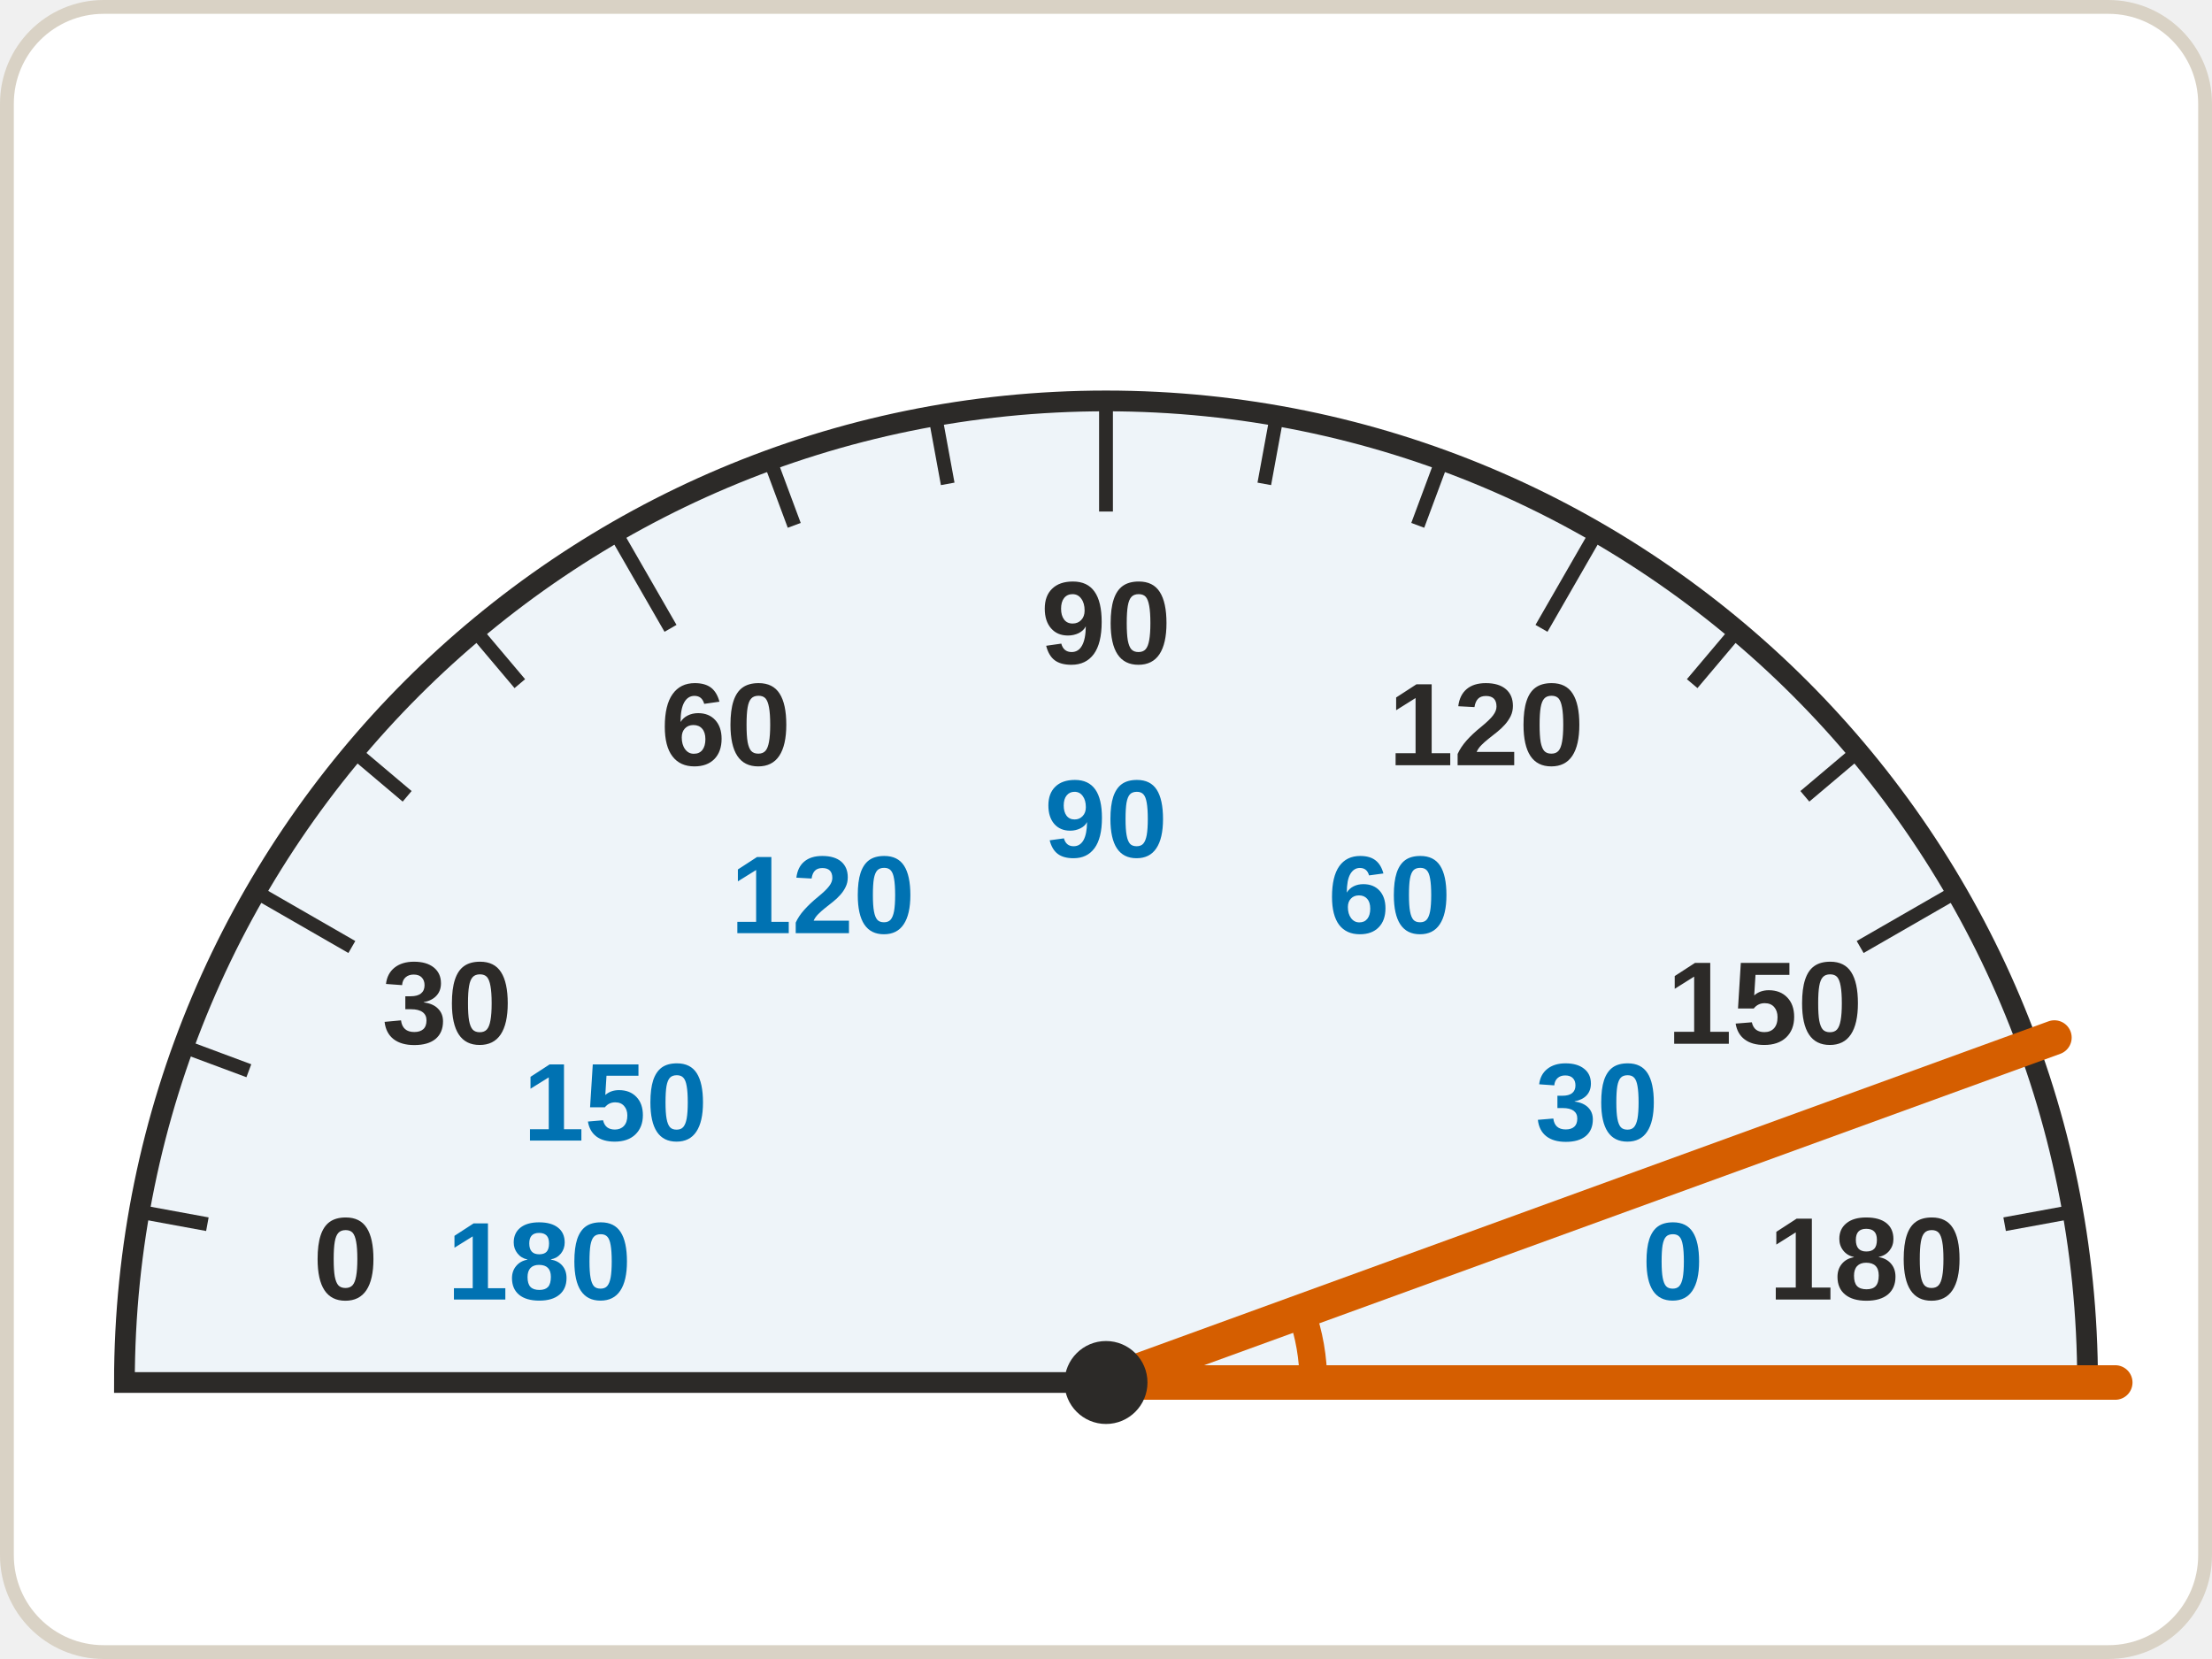
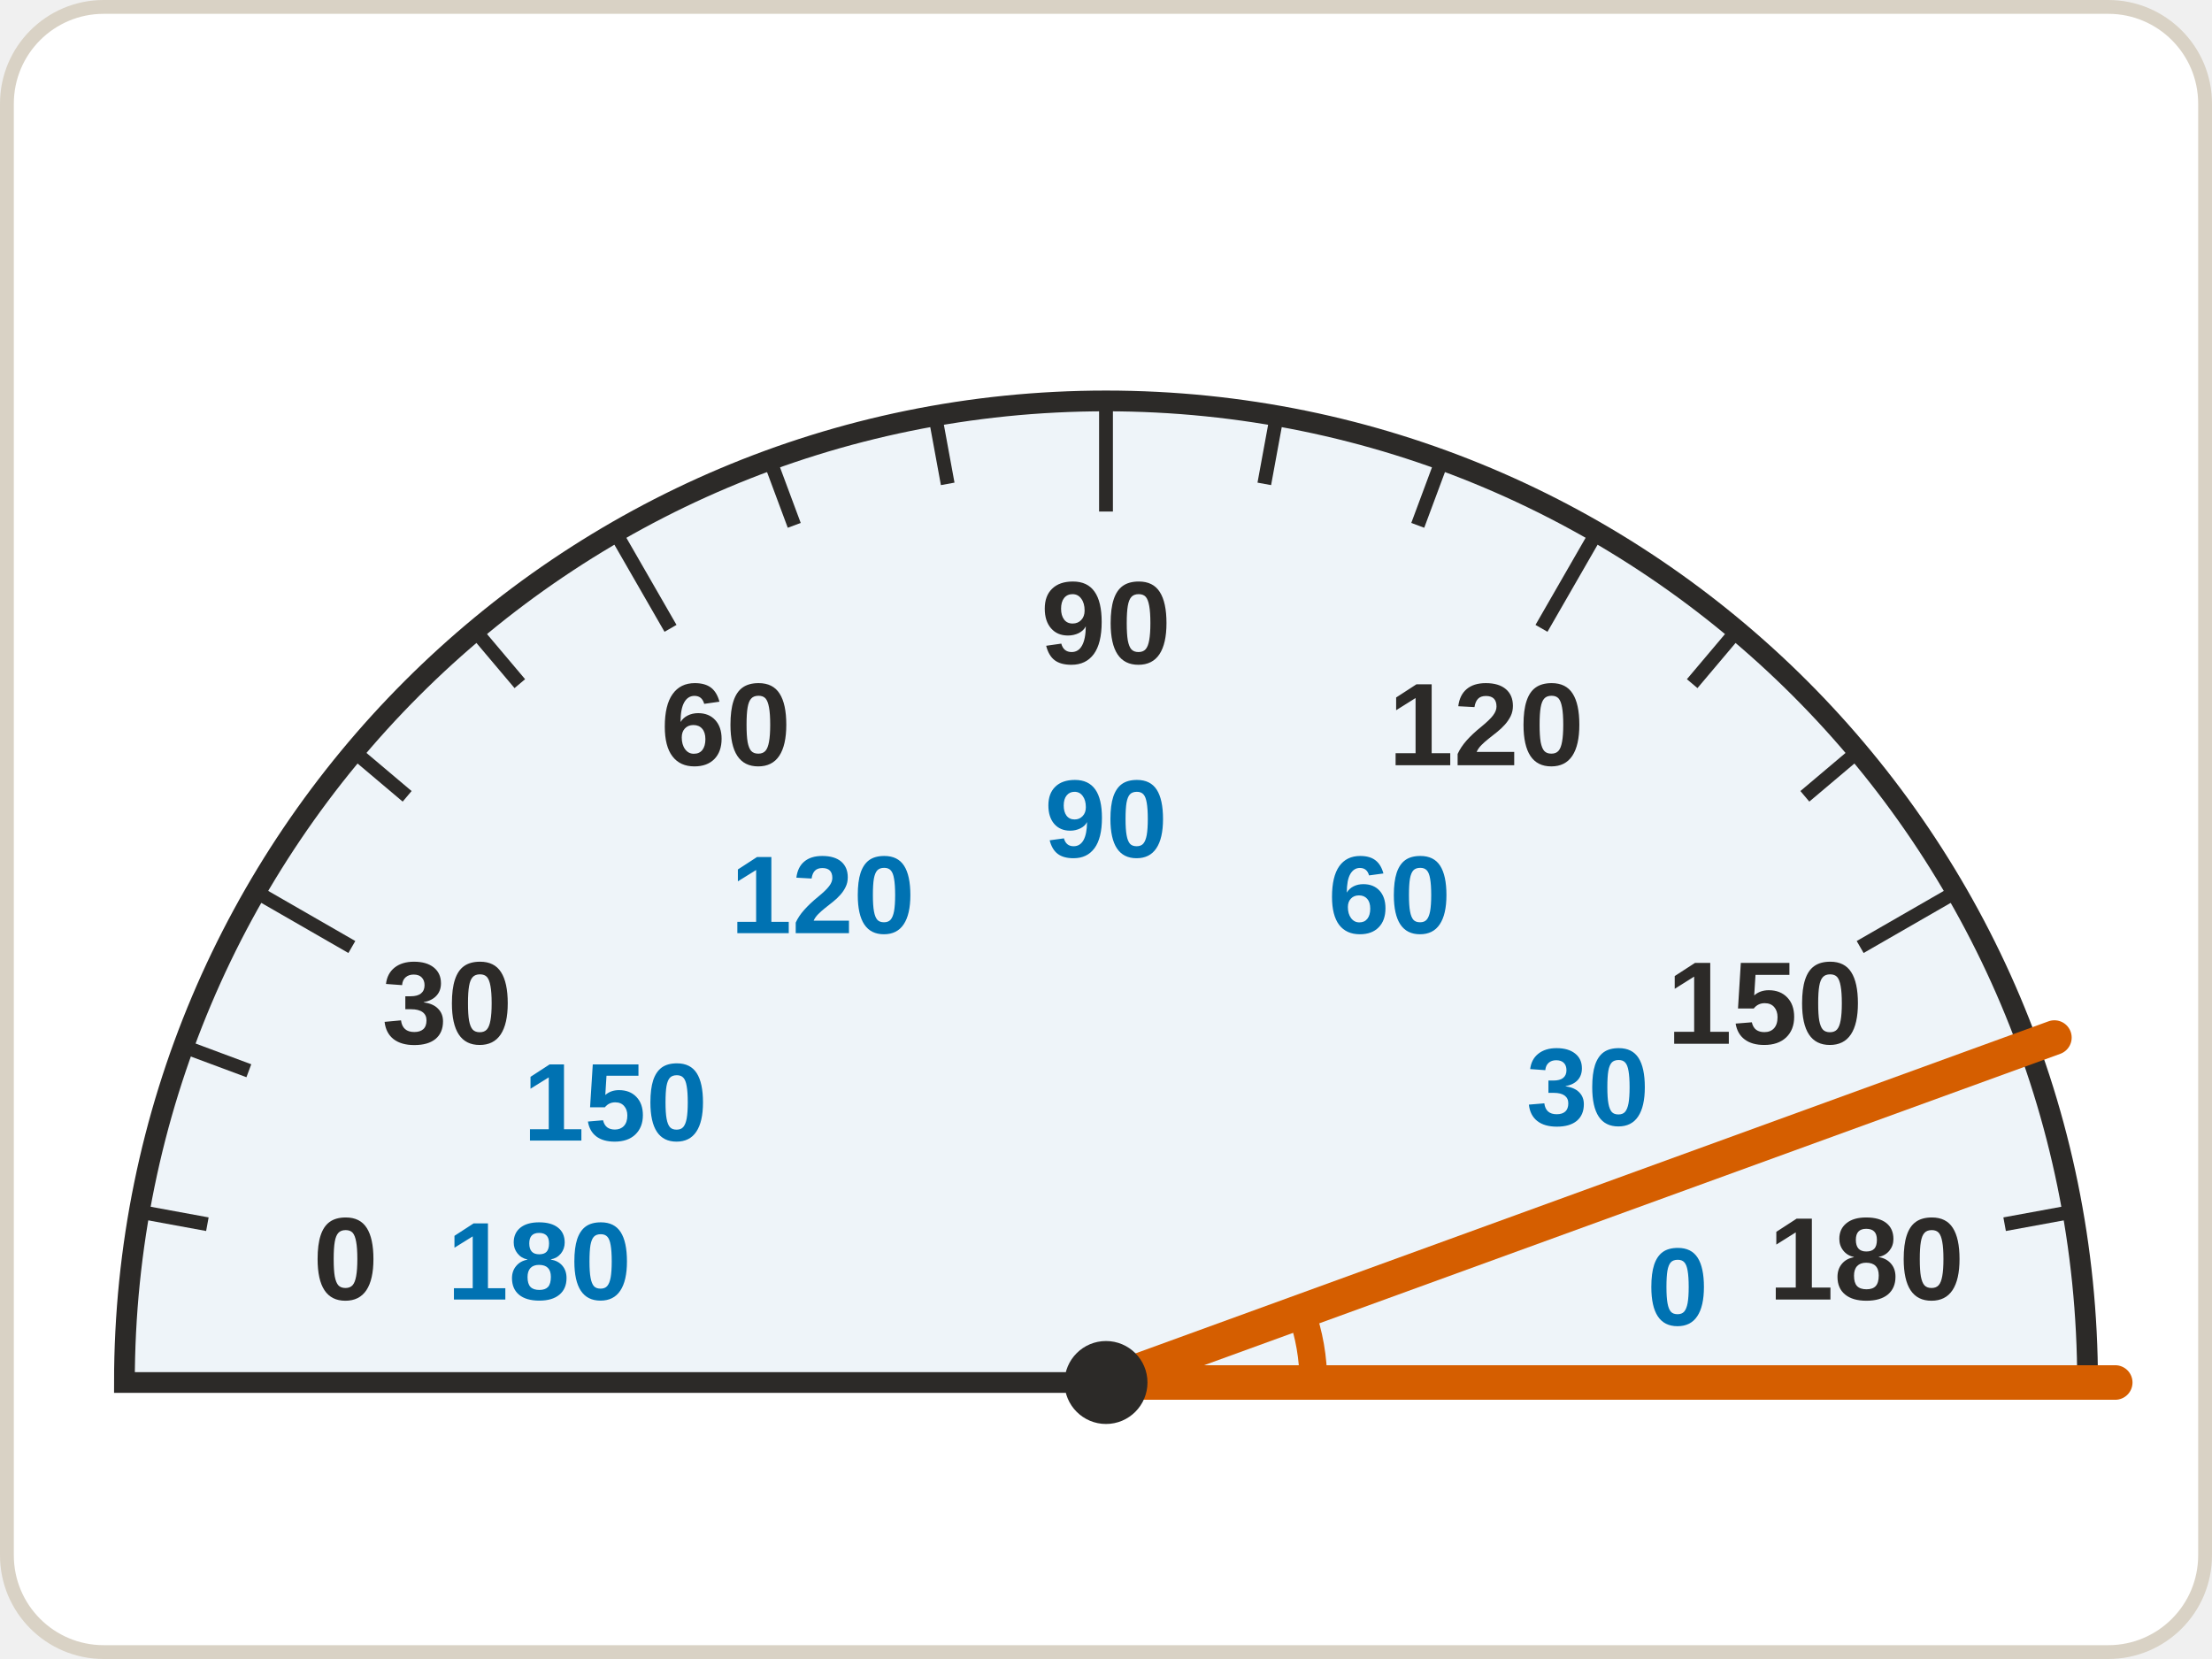
<svg xmlns="http://www.w3.org/2000/svg" viewBox="0 0 320 240" width="320" height="240">
  <rect x="1" y="1" width="318" height="238" rx="14" fill="#fff" stroke="#d9d2c5" stroke-width="2" />
  <path d="M18 200A142 142 0 0 1 302 200Z" fill="#eef4f9" stroke="#2c2a28" stroke-width="3" />
  <path d="M286 200L302 200M290 177.1L299.8 175.3M284 154.9L293.4 151.4M269.1 137L283 129M261.1 115.2L268.8 108.7M244.8 98.9L251.3 91.2M223 90.9L231 77M205.1 76L208.6 66.6M182.9 70L184.7 60.2M160 74L160 58M137.1 70L135.3 60.2M114.9 76L111.4 66.6M97 90.9L89 77M75.2 98.9L68.7 91.2M58.9 115.2L51.2 108.7M50.9 137L37 129M36 154.9L26.6 151.4M30 177.1L20.2 175.3M34 200L18 200" stroke="#2c2a28" stroke-width="2" />
  <path d="M190 200A30 30 0 0 0 188.2 189.7" fill="none" stroke="#d55e00" stroke-width="4" />
  <line id="lato-1" x1="160" y1="200" x2="306" y2="200" stroke="#d55e00" stroke-width="5" stroke-linecap="round" />
  <line id="lato-2" x1="160" y1="200" x2="297.2" y2="150.1" stroke="#d55e00" stroke-width="5" stroke-linecap="round" />
  <text x="270" y="188" font-family="Arial, Helvetica, sans-serif" font-size="17" font-weight="700" stroke="#eef4f9" stroke-width="5" paint-order="stroke" text-anchor="middle" fill="#2c2a28">180</text>
-   <text x="242" y="188" font-family="Arial, Helvetica, sans-serif" font-size="16" font-weight="700" stroke="#eef4f9" stroke-width="5" paint-order="stroke" text-anchor="middle" fill="#0072b2">0</text>
+   <text x="242.7" y="191.7" font-family="Arial, Helvetica, sans-serif" font-size="16" font-weight="700" stroke="#eef4f9" stroke-width="5" paint-order="stroke" text-anchor="middle" fill="#0072b2">0</text>
  <text x="255.3" y="151" font-family="Arial, Helvetica, sans-serif" font-size="17" font-weight="700" stroke="#eef4f9" stroke-width="5" paint-order="stroke" text-anchor="middle" fill="#2c2a28">150</text>
-   <text x="231" y="165" font-family="Arial, Helvetica, sans-serif" font-size="16" font-weight="700" stroke="#eef4f9" stroke-width="5" paint-order="stroke" text-anchor="middle" fill="#0072b2">30</text>
+   <text x="229.7" y="162.8" font-family="Arial, Helvetica, sans-serif" font-size="16" font-weight="700" stroke="#eef4f9" stroke-width="5" paint-order="stroke" text-anchor="middle" fill="#0072b2">30</text>
  <text x="215" y="110.7" font-family="Arial, Helvetica, sans-serif" font-size="17" font-weight="700" stroke="#eef4f9" stroke-width="5" paint-order="stroke" text-anchor="middle" fill="#2c2a28">120</text>
  <text x="201" y="135" font-family="Arial, Helvetica, sans-serif" font-size="16" font-weight="700" stroke="#eef4f9" stroke-width="5" paint-order="stroke" text-anchor="middle" fill="#0072b2">60</text>
  <text x="160" y="96" font-family="Arial, Helvetica, sans-serif" font-size="17" font-weight="700" stroke="#eef4f9" stroke-width="5" paint-order="stroke" text-anchor="middle" fill="#2c2a28">90</text>
  <text x="160" y="124" font-family="Arial, Helvetica, sans-serif" font-size="16" font-weight="700" stroke="#eef4f9" stroke-width="5" paint-order="stroke" text-anchor="middle" fill="#0072b2">90</text>
  <text x="105" y="110.7" font-family="Arial, Helvetica, sans-serif" font-size="17" font-weight="700" stroke="#eef4f9" stroke-width="5" paint-order="stroke" text-anchor="middle" fill="#2c2a28">60</text>
  <text x="119" y="135" font-family="Arial, Helvetica, sans-serif" font-size="16" font-weight="700" stroke="#eef4f9" stroke-width="5" paint-order="stroke" text-anchor="middle" fill="#0072b2">120</text>
  <text x="64.7" y="151" font-family="Arial, Helvetica, sans-serif" font-size="17" font-weight="700" stroke="#eef4f9" stroke-width="5" paint-order="stroke" text-anchor="middle" fill="#2c2a28">30</text>
  <text x="89" y="165" font-family="Arial, Helvetica, sans-serif" font-size="16" font-weight="700" stroke="#eef4f9" stroke-width="5" paint-order="stroke" text-anchor="middle" fill="#0072b2">150</text>
  <text x="50" y="188" font-family="Arial, Helvetica, sans-serif" font-size="17" font-weight="700" stroke="#eef4f9" stroke-width="5" paint-order="stroke" text-anchor="middle" fill="#2c2a28">0</text>
  <text x="78" y="188" font-family="Arial, Helvetica, sans-serif" font-size="16" font-weight="700" stroke="#eef4f9" stroke-width="5" paint-order="stroke" text-anchor="middle" fill="#0072b2">180</text>
  <circle cx="160" cy="200" r="6" fill="#2c2a28" />
</svg>
